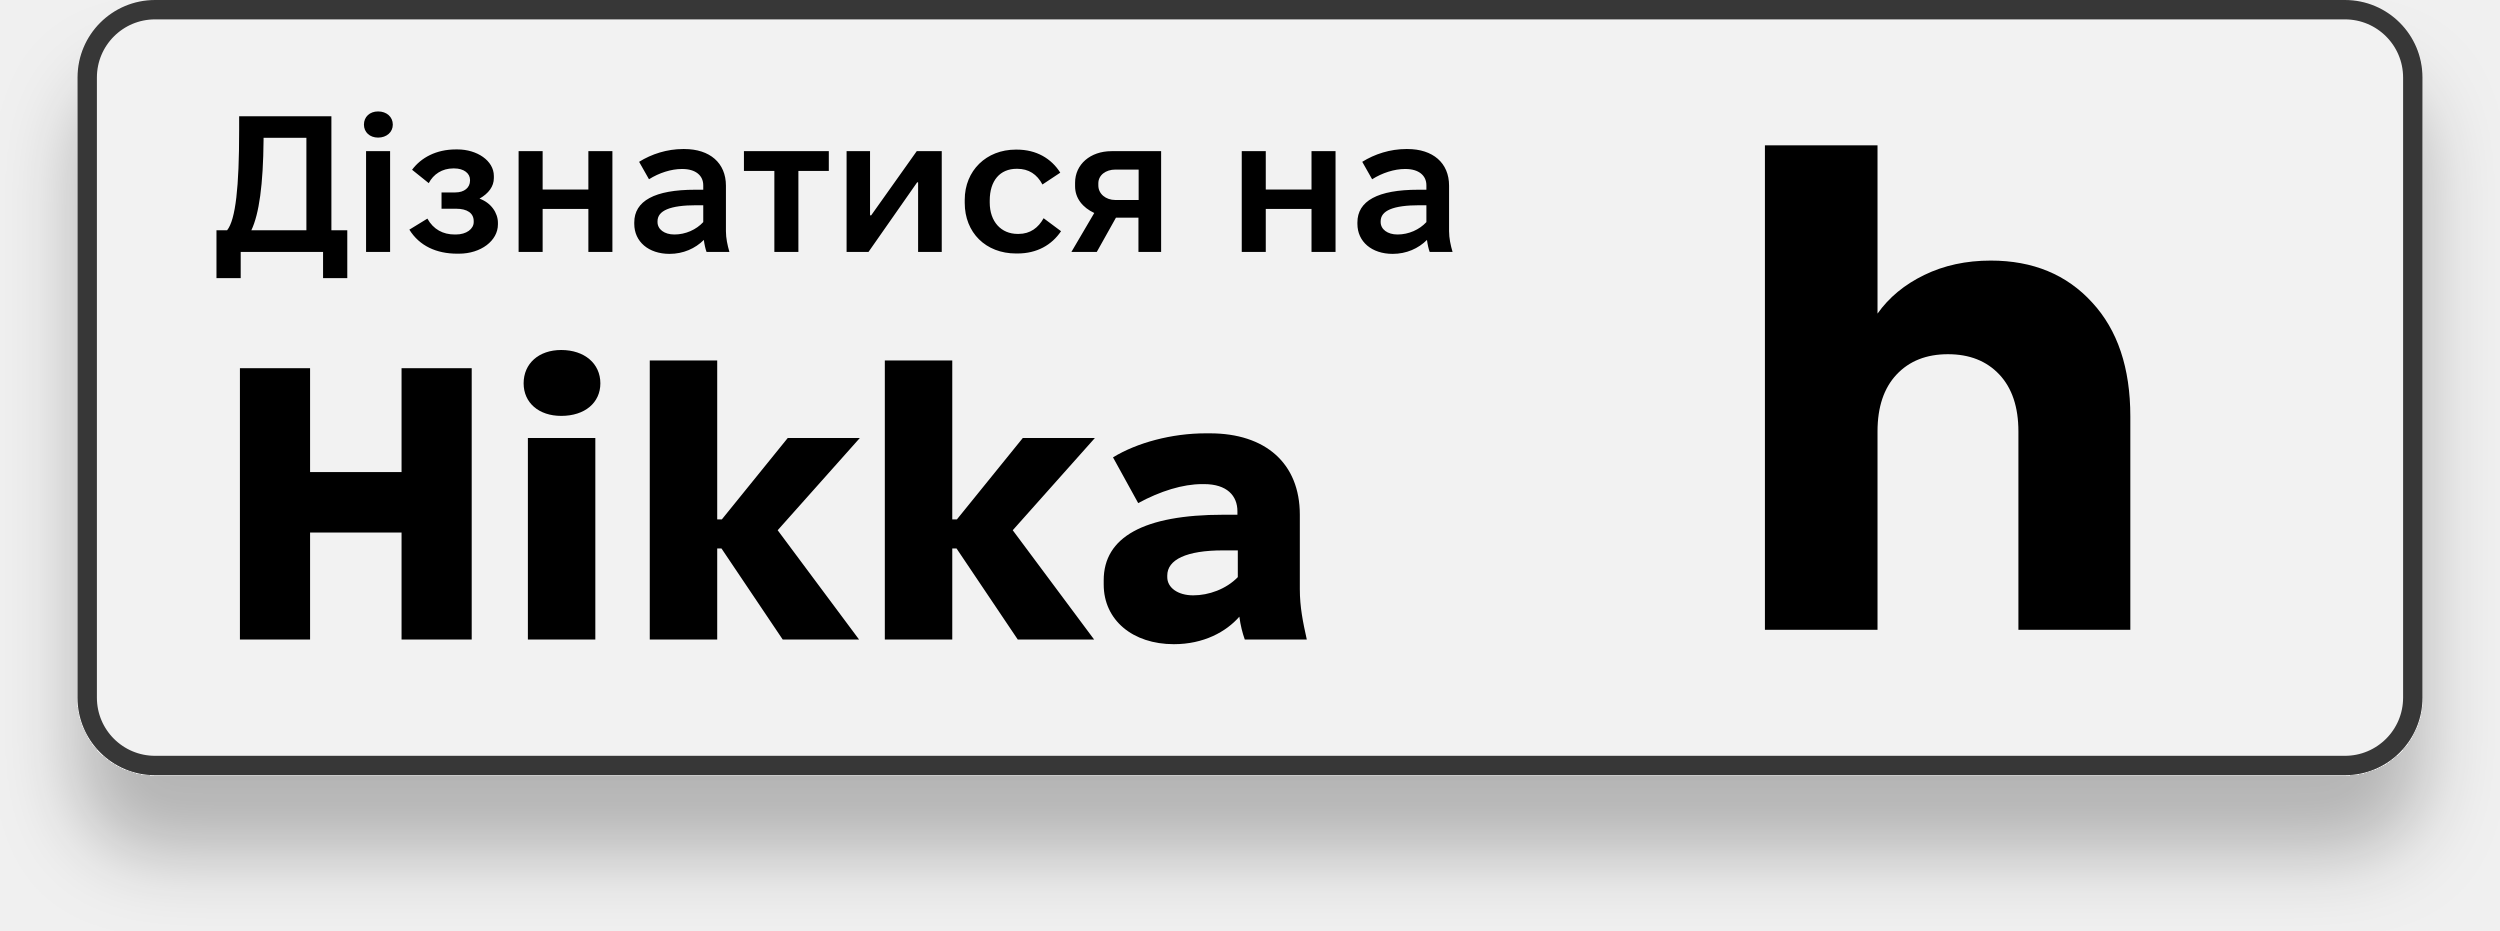
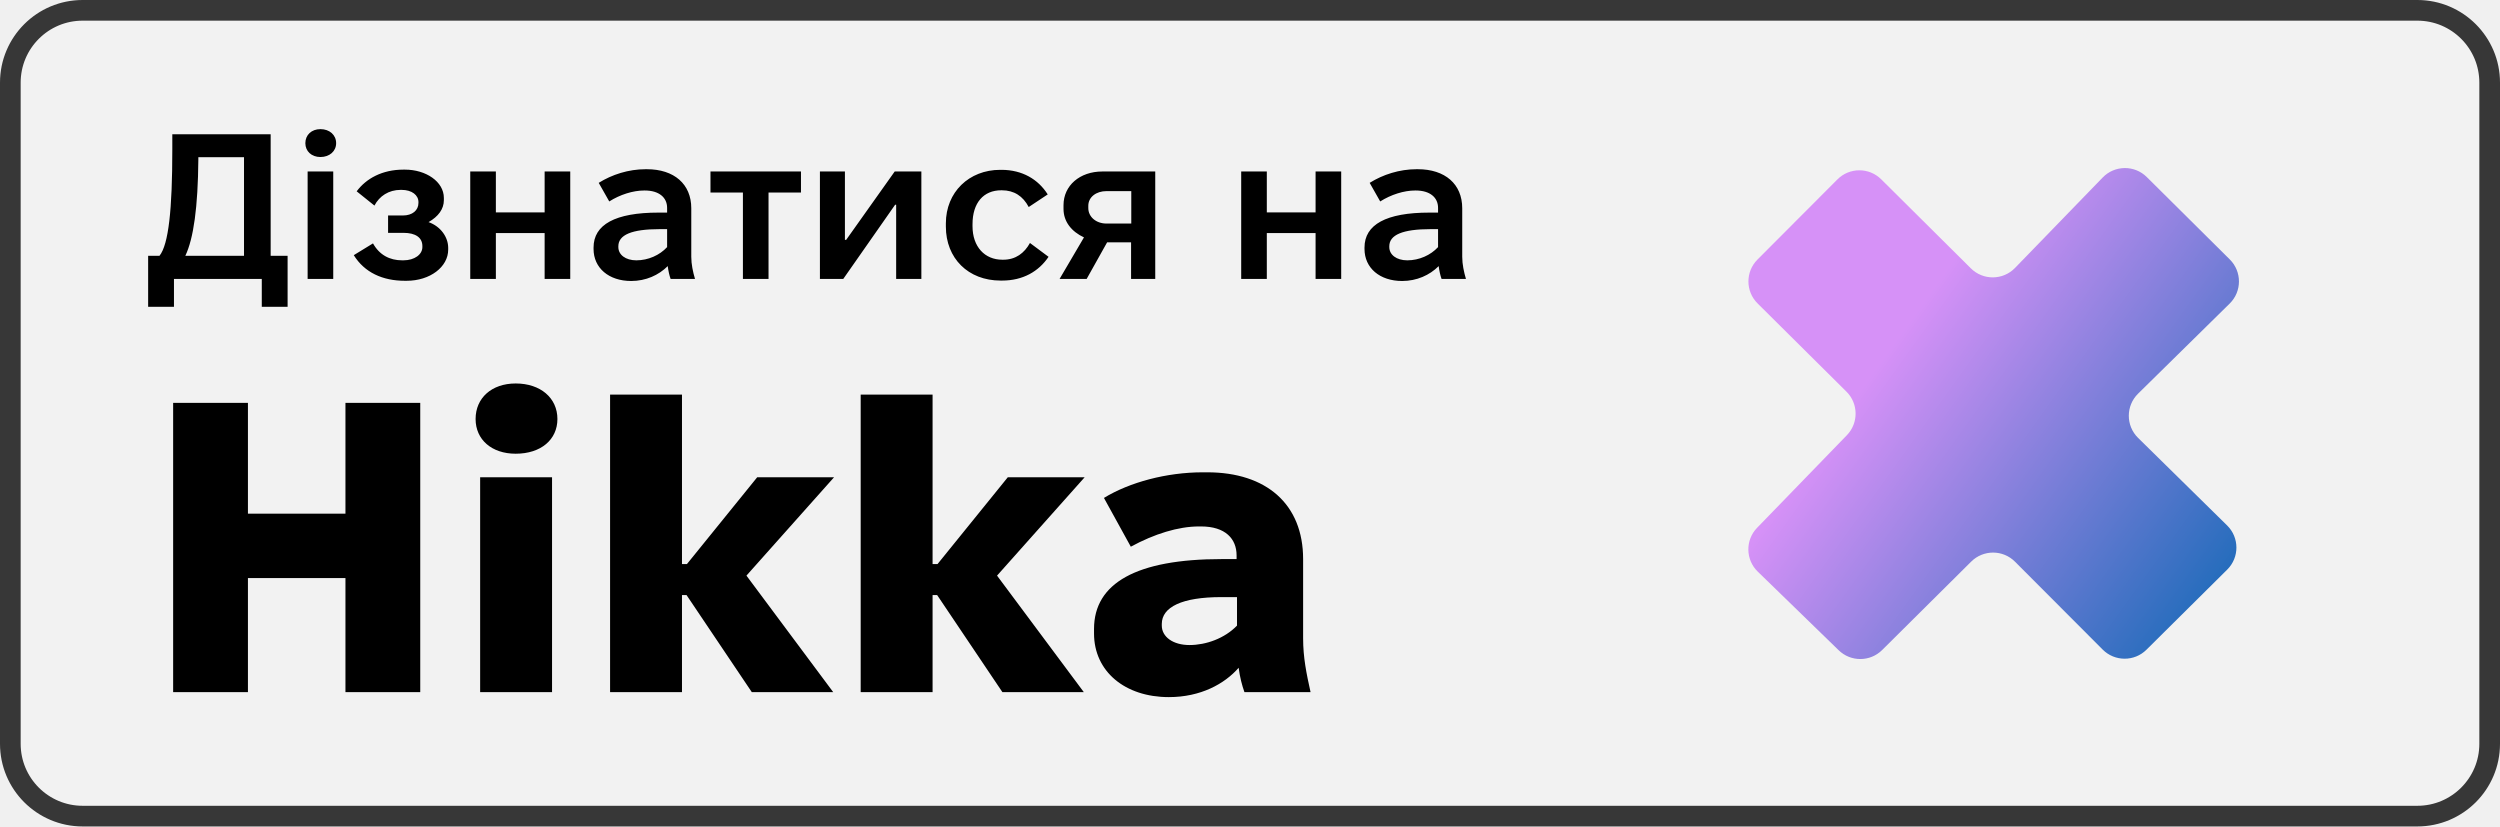
- <svg xmlns="http://www.w3.org/2000/svg" width="129" height="48" viewBox="0 0 129 48" fill="none">
-   <g filter="url(#filter0_d_1000_67)">
-     <rect x="4" width="121" height="40" rx="4" fill="#F2F2F2" />
-     <rect x="4.5" y="0.5" width="120" height="39" rx="3.5" stroke="#373737" />
-     <g clip-path="url(#clip0_1000_67)">
-       <path d="M102.723 13.446C104.897 13.446 106.641 14.166 107.955 15.608C109.268 17.027 109.925 18.986 109.925 21.486V32.499H104.15V22.263C104.15 21.002 103.821 20.022 103.165 19.324C102.508 18.626 101.625 18.277 100.515 18.277C99.405 18.277 98.522 18.626 97.865 19.324C97.208 20.022 96.88 21.002 96.88 22.263V32.499H91.07V7.5H96.88V16.182C97.469 15.349 98.272 14.684 99.292 14.189C100.311 13.693 101.455 13.446 102.723 13.446Z" fill="black" />
-     </g>
-     <path d="M11.17 14.35V11.88H11.72C12.16 11.33 12.34 9.64 12.34 6.73V6H17.1V11.88H17.92V14.35H16.67V13H12.42V14.35H11.17ZM15.81 11.88V7.11H13.6V7.22C13.58 9.53 13.37 11.04 12.97 11.88H15.81ZM19.509 7.1C19.079 7.1 18.779 6.82 18.779 6.43C18.779 6.03 19.079 5.75 19.509 5.75C19.949 5.75 20.269 6.03 20.269 6.43C20.269 6.82 19.949 7.1 19.509 7.1ZM18.889 13V7.8H20.129V13H18.889ZM23.593 13.09C22.523 13.09 21.643 12.69 21.123 11.85L22.053 11.28C22.363 11.84 22.863 12.1 23.463 12.1H23.523C24.073 12.1 24.443 11.81 24.443 11.46V11.41C24.443 11 24.113 10.77 23.533 10.77H22.783V9.93H23.493C23.963 9.93 24.253 9.68 24.253 9.32V9.28C24.253 8.95 23.943 8.69 23.433 8.69H23.393C22.813 8.69 22.363 8.99 22.123 9.45L21.263 8.76C21.723 8.14 22.503 7.71 23.523 7.71H23.603C24.613 7.71 25.483 8.29 25.483 9.08V9.19C25.483 9.62 25.213 9.98 24.743 10.25C25.333 10.46 25.693 10.98 25.693 11.5V11.58C25.693 12.42 24.813 13.09 23.683 13.09H23.593ZM26.76 13V7.8H28V9.78H30.36V7.8H31.6V13H30.36V10.78H28V13H26.76ZM34.548 13.1C33.468 13.1 32.728 12.47 32.728 11.55V11.48C32.728 10.37 33.778 9.79 35.868 9.79H36.288V9.56C36.288 9.06 35.898 8.72 35.208 8.72H35.178C34.638 8.72 34.008 8.92 33.488 9.25L32.978 8.35C33.618 7.95 34.418 7.69 35.248 7.69H35.308C36.628 7.69 37.458 8.41 37.458 9.58V11.93C37.458 12.29 37.538 12.66 37.638 13H36.458C36.398 12.84 36.348 12.61 36.318 12.38C35.878 12.82 35.258 13.1 34.548 13.1ZM34.798 12.1C35.378 12.1 35.928 11.85 36.288 11.46V10.59H35.938C34.568 10.59 33.928 10.87 33.928 11.42V11.46C33.928 11.83 34.278 12.1 34.798 12.1ZM39.957 13V8.82H38.387V7.8H42.767V8.82H41.197V13H39.957ZM43.684 13V7.8H44.894V11.11H44.954L47.304 7.8H48.594V13H47.374V9.41H47.324L44.814 13H43.684ZM52.43 13.08C50.86 13.08 49.78 12 49.78 10.47V10.31C49.78 8.8 50.9 7.72 52.41 7.72H52.47C53.48 7.72 54.25 8.18 54.71 8.91L53.79 9.52C53.51 8.99 53.08 8.71 52.49 8.71H52.46C51.6 8.71 51.07 9.32 51.07 10.35V10.45C51.07 11.44 51.66 12.07 52.51 12.07H52.56C53.16 12.07 53.58 11.75 53.85 11.26L54.75 11.93C54.27 12.64 53.51 13.08 52.5 13.08H52.43ZM55.284 13L56.464 10.99C55.864 10.71 55.474 10.23 55.474 9.61V9.43C55.474 8.48 56.264 7.8 57.354 7.8H59.914V13H58.744V11.23H57.584L56.594 13H55.284ZM57.554 10.32H58.754V8.75H57.554C57.054 8.75 56.674 9.04 56.674 9.46V9.57C56.674 10 57.054 10.32 57.554 10.32ZM64.074 13V7.8H65.314V9.78H67.674V7.8H68.914V13H67.674V10.78H65.314V13H64.074ZM71.862 13.1C70.782 13.1 70.042 12.47 70.042 11.55V11.48C70.042 10.37 71.092 9.79 73.182 9.79H73.602V9.56C73.602 9.06 73.212 8.72 72.522 8.72H72.492C71.952 8.72 71.322 8.92 70.802 9.25L70.292 8.35C70.932 7.95 71.732 7.69 72.562 7.69H72.622C73.942 7.69 74.772 8.41 74.772 9.58V11.93C74.772 12.29 74.852 12.66 74.952 13H73.772C73.712 12.84 73.662 12.61 73.632 12.38C73.192 12.82 72.572 13.1 71.862 13.1ZM72.112 12.1C72.692 12.1 73.242 11.85 73.602 11.46V10.59H73.252C71.882 10.59 71.242 10.87 71.242 11.42V11.46C71.242 11.83 71.592 12.1 72.112 12.1ZM12.38 33V19H16V24.36H20.72V19H24.34V33H20.72V27.48H16V33H12.38ZM28.959 21.46C27.799 21.46 27.019 20.78 27.019 19.78C27.019 18.76 27.799 18.06 28.959 18.06C30.159 18.06 30.979 18.76 30.979 19.78C30.979 20.78 30.179 21.46 28.959 21.46ZM27.239 33V22.6H30.719V33H27.239ZM33.528 33V18.6H37.008V26.8H37.248L40.648 22.6H44.368L40.128 27.36L44.328 33H40.388L37.228 28.3H37.008V33H33.528ZM45.657 33V18.6H49.137V26.8H49.377L52.777 22.6H56.497L52.257 27.36L56.457 33H52.517L49.357 28.3H49.137V33H45.657ZM60.571 33.24C58.451 33.24 56.951 32 56.951 30.16V29.94C56.951 27.72 59.011 26.56 63.131 26.56H63.851V26.38C63.851 25.58 63.311 24.98 62.131 24.98H62.031C61.031 24.98 59.871 25.34 58.731 25.96L57.431 23.6C58.671 22.84 60.471 22.36 62.211 22.36H62.431C65.291 22.36 67.071 23.9 67.071 26.56V30.4C67.071 31.32 67.231 32.1 67.431 33H64.231C64.111 32.66 64.011 32.28 63.951 31.82C63.271 32.6 62.111 33.24 60.571 33.24ZM61.571 30.72C62.371 30.72 63.271 30.4 63.871 29.78V28.4H63.111C61.211 28.4 60.231 28.88 60.231 29.7V29.78C60.231 30.32 60.771 30.72 61.571 30.72Z" fill="black" />
-   </g>
+ <svg xmlns="http://www.w3.org/2000/svg" width="121" height="40" viewBox="0 0 121 40" fill="none">
+   <rect x="0.5" y="0.5" width="120" height="39" rx="3.5" fill="#F2F2F2" />
+   <rect x="0.5" y="0.5" width="120" height="39" rx="3.5" stroke="#373737" />
+   <path d="M7.17 14.85V12.38H7.72C8.16 11.83 8.34 10.14 8.34 7.23V6.5H13.1V12.38H13.92V14.85H12.67V13.5H8.42V14.85H7.17ZM11.81 12.38V7.61H9.6V7.72C9.58 10.03 9.37 11.54 8.97 12.38H11.81ZM15.509 7.6C15.079 7.6 14.779 7.32 14.779 6.93C14.779 6.53 15.079 6.25 15.509 6.25C15.949 6.25 16.269 6.53 16.269 6.93C16.269 7.32 15.949 7.6 15.509 7.6ZM14.889 13.5V8.3H16.129V13.5H14.889ZM19.593 13.59C18.523 13.59 17.643 13.19 17.123 12.35L18.053 11.78C18.363 12.34 18.863 12.6 19.463 12.6H19.523C20.073 12.6 20.443 12.31 20.443 11.96V11.91C20.443 11.5 20.113 11.27 19.533 11.27H18.783V10.43H19.493C19.963 10.43 20.253 10.18 20.253 9.82V9.78C20.253 9.45 19.943 9.19 19.433 9.19H19.393C18.813 9.19 18.363 9.49 18.123 9.95L17.263 9.26C17.723 8.64 18.503 8.21 19.523 8.21H19.603C20.613 8.21 21.483 8.79 21.483 9.58V9.69C21.483 10.12 21.213 10.48 20.743 10.75C21.333 10.96 21.693 11.48 21.693 12V12.08C21.693 12.92 20.813 13.59 19.683 13.59H19.593ZM22.76 13.5V8.3H24V10.28H26.36V8.3H27.6V13.5H26.36V11.28H24V13.5H22.76ZM30.548 13.6C29.468 13.6 28.728 12.97 28.728 12.05V11.98C28.728 10.87 29.778 10.29 31.868 10.29H32.288V10.06C32.288 9.56 31.898 9.22 31.208 9.22H31.178C30.638 9.22 30.008 9.42 29.488 9.75L28.978 8.85C29.618 8.45 30.418 8.19 31.248 8.19H31.308C32.628 8.19 33.458 8.91 33.458 10.08V12.43C33.458 12.79 33.538 13.16 33.638 13.5H32.458C32.398 13.34 32.348 13.11 32.318 12.88C31.878 13.32 31.258 13.6 30.548 13.6ZM30.798 12.6C31.378 12.6 31.928 12.35 32.288 11.96V11.09H31.938C30.568 11.09 29.928 11.37 29.928 11.92V11.96C29.928 12.33 30.278 12.6 30.798 12.6ZM35.957 13.5V9.32H34.387V8.3H38.767V9.32H37.197V13.5H35.957ZM39.684 13.5V8.3H40.894V11.61H40.954L43.304 8.3H44.594V13.5H43.374V9.91H43.324L40.814 13.5H39.684ZM48.43 13.58C46.86 13.58 45.78 12.5 45.78 10.97V10.81C45.78 9.3 46.9 8.22 48.41 8.22H48.47C49.48 8.22 50.25 8.68 50.71 9.41L49.79 10.02C49.51 9.49 49.08 9.21 48.49 9.21H48.46C47.6 9.21 47.07 9.82 47.07 10.85V10.95C47.07 11.94 47.66 12.57 48.51 12.57H48.56C49.16 12.57 49.58 12.25 49.85 11.76L50.75 12.43C50.27 13.14 49.51 13.58 48.5 13.58H48.43ZM51.284 13.5L52.464 11.49C51.864 11.21 51.474 10.73 51.474 10.11V9.93C51.474 8.98 52.264 8.3 53.354 8.3H55.914V13.5H54.744V11.73H53.584L52.594 13.5H51.284ZM53.554 10.82H54.754V9.25H53.554C53.054 9.25 52.674 9.54 52.674 9.96V10.07C52.674 10.5 53.054 10.82 53.554 10.82ZM60.074 13.5V8.3H61.314V10.28H63.674V8.3H64.914V13.5H63.674V11.28H61.314V13.5H60.074ZM67.862 13.6C66.782 13.6 66.042 12.97 66.042 12.05V11.98C66.042 10.87 67.092 10.29 69.182 10.29H69.602V10.06C69.602 9.56 69.212 9.22 68.522 9.22H68.492C67.952 9.22 67.322 9.42 66.802 9.75L66.292 8.85C66.932 8.45 67.732 8.19 68.562 8.19H68.622C69.942 8.19 70.772 8.91 70.772 10.08V12.43C70.772 12.79 70.852 13.16 70.952 13.5H69.772C69.712 13.34 69.662 13.11 69.632 12.88C69.192 13.32 68.572 13.6 67.862 13.6ZM68.112 12.6C68.692 12.6 69.242 12.35 69.602 11.96V11.09H69.252C67.882 11.09 67.242 11.37 67.242 11.92V11.96C67.242 12.33 67.592 12.6 68.112 12.6ZM8.38 33.5V19.5H12V24.86H16.72V19.5H20.34V33.5H16.72V27.98H12V33.5H8.38ZM24.959 21.96C23.799 21.96 23.019 21.28 23.019 20.28C23.019 19.26 23.799 18.56 24.959 18.56C26.159 18.56 26.979 19.26 26.979 20.28C26.979 21.28 26.179 21.96 24.959 21.96ZM23.239 33.5V23.1H26.719V33.5H23.239ZM29.528 33.5V19.1H33.008V27.3H33.248L36.648 23.1H40.368L36.128 27.86L40.328 33.5H36.388L33.228 28.8H33.008V33.5H29.528ZM41.657 33.5V19.1H45.137V27.3H45.377L48.777 23.1H52.497L48.257 27.86L52.457 33.5H48.517L45.357 28.8H45.137V33.5H41.657ZM56.571 33.74C54.451 33.74 52.951 32.5 52.951 30.66V30.44C52.951 28.22 55.011 27.06 59.131 27.06H59.851V26.88C59.851 26.08 59.311 25.48 58.131 25.48H58.031C57.031 25.48 55.871 25.84 54.731 26.46L53.431 24.1C54.671 23.34 56.471 22.86 58.211 22.86H58.431C61.291 22.86 63.071 24.4 63.071 27.06V30.9C63.071 31.82 63.231 32.6 63.431 33.5H60.231C60.111 33.16 60.011 32.78 59.951 32.32C59.271 33.1 58.111 33.74 56.571 33.74ZM57.571 31.22C58.371 31.22 59.271 30.9 59.871 30.28V28.9H59.111C57.211 28.9 56.231 29.38 56.231 30.2V30.28C56.231 30.82 56.771 31.22 57.571 31.22Z" fill="black" />
+   <path d="M88.931 8.683L85.062 12.562C84.476 13.149 84.478 14.101 85.067 14.686L89.368 18.956C89.951 19.534 89.96 20.474 89.388 21.064L85.043 25.546C84.467 26.14 84.481 27.089 85.075 27.666L88.993 31.473C89.579 32.043 90.514 32.038 91.095 31.462L95.407 27.181C95.994 26.598 96.942 26.6 97.526 27.186L101.771 31.441C102.355 32.026 103.302 32.029 103.889 31.446L107.799 27.567C108.392 26.979 108.39 26.019 107.794 25.433L103.482 21.193C102.885 20.605 102.885 19.642 103.482 19.054L107.918 14.691C108.513 14.105 108.515 13.145 107.922 12.557L103.904 8.569C103.312 7.981 102.352 7.99 101.771 8.59L97.526 12.969C96.944 13.569 95.985 13.578 95.392 12.99L91.05 8.678C90.463 8.095 89.515 8.098 88.931 8.683Z" fill="url(#paint0_linear_1000_67)" />
  <defs>
-     <filter id="filter0_d_1000_67" x="0" y="0" width="129" height="48" filterUnits="userSpaceOnUse" color-interpolation-filters="sRGB">
-       <feFlood flood-opacity="0" result="BackgroundImageFix" />
-       <feColorMatrix in="SourceAlpha" type="matrix" values="0 0 0 0 0 0 0 0 0 0 0 0 0 0 0 0 0 0 127 0" result="hardAlpha" />
-       <feOffset dy="4" />
-       <feGaussianBlur stdDeviation="2" />
-       <feComposite in2="hardAlpha" operator="out" />
-       <feColorMatrix type="matrix" values="0 0 0 0 0 0 0 0 0 0 0 0 0 0 0 0 0 0 0.25 0" />
-       <feBlend mode="normal" in2="BackgroundImageFix" result="effect1_dropShadow_1000_67" />
-       <feBlend mode="normal" in="SourceGraphic" in2="effect1_dropShadow_1000_67" result="shape" />
-     </filter>
-     <clipPath id="clip0_1000_67">
-       <rect width="18.858" height="25" fill="white" transform="translate(91.0703 7.5)" />
-     </clipPath>
+     <linearGradient id="paint0_linear_1000_67" x1="86.145" y1="10.255" x2="109.038" y2="26.634" gradientUnits="userSpaceOnUse">
+       <stop offset="0.291" stop-color="#D691F7" />
+       <stop offset="1" stop-color="#226CBB" />
+     </linearGradient>
  </defs>
</svg>
